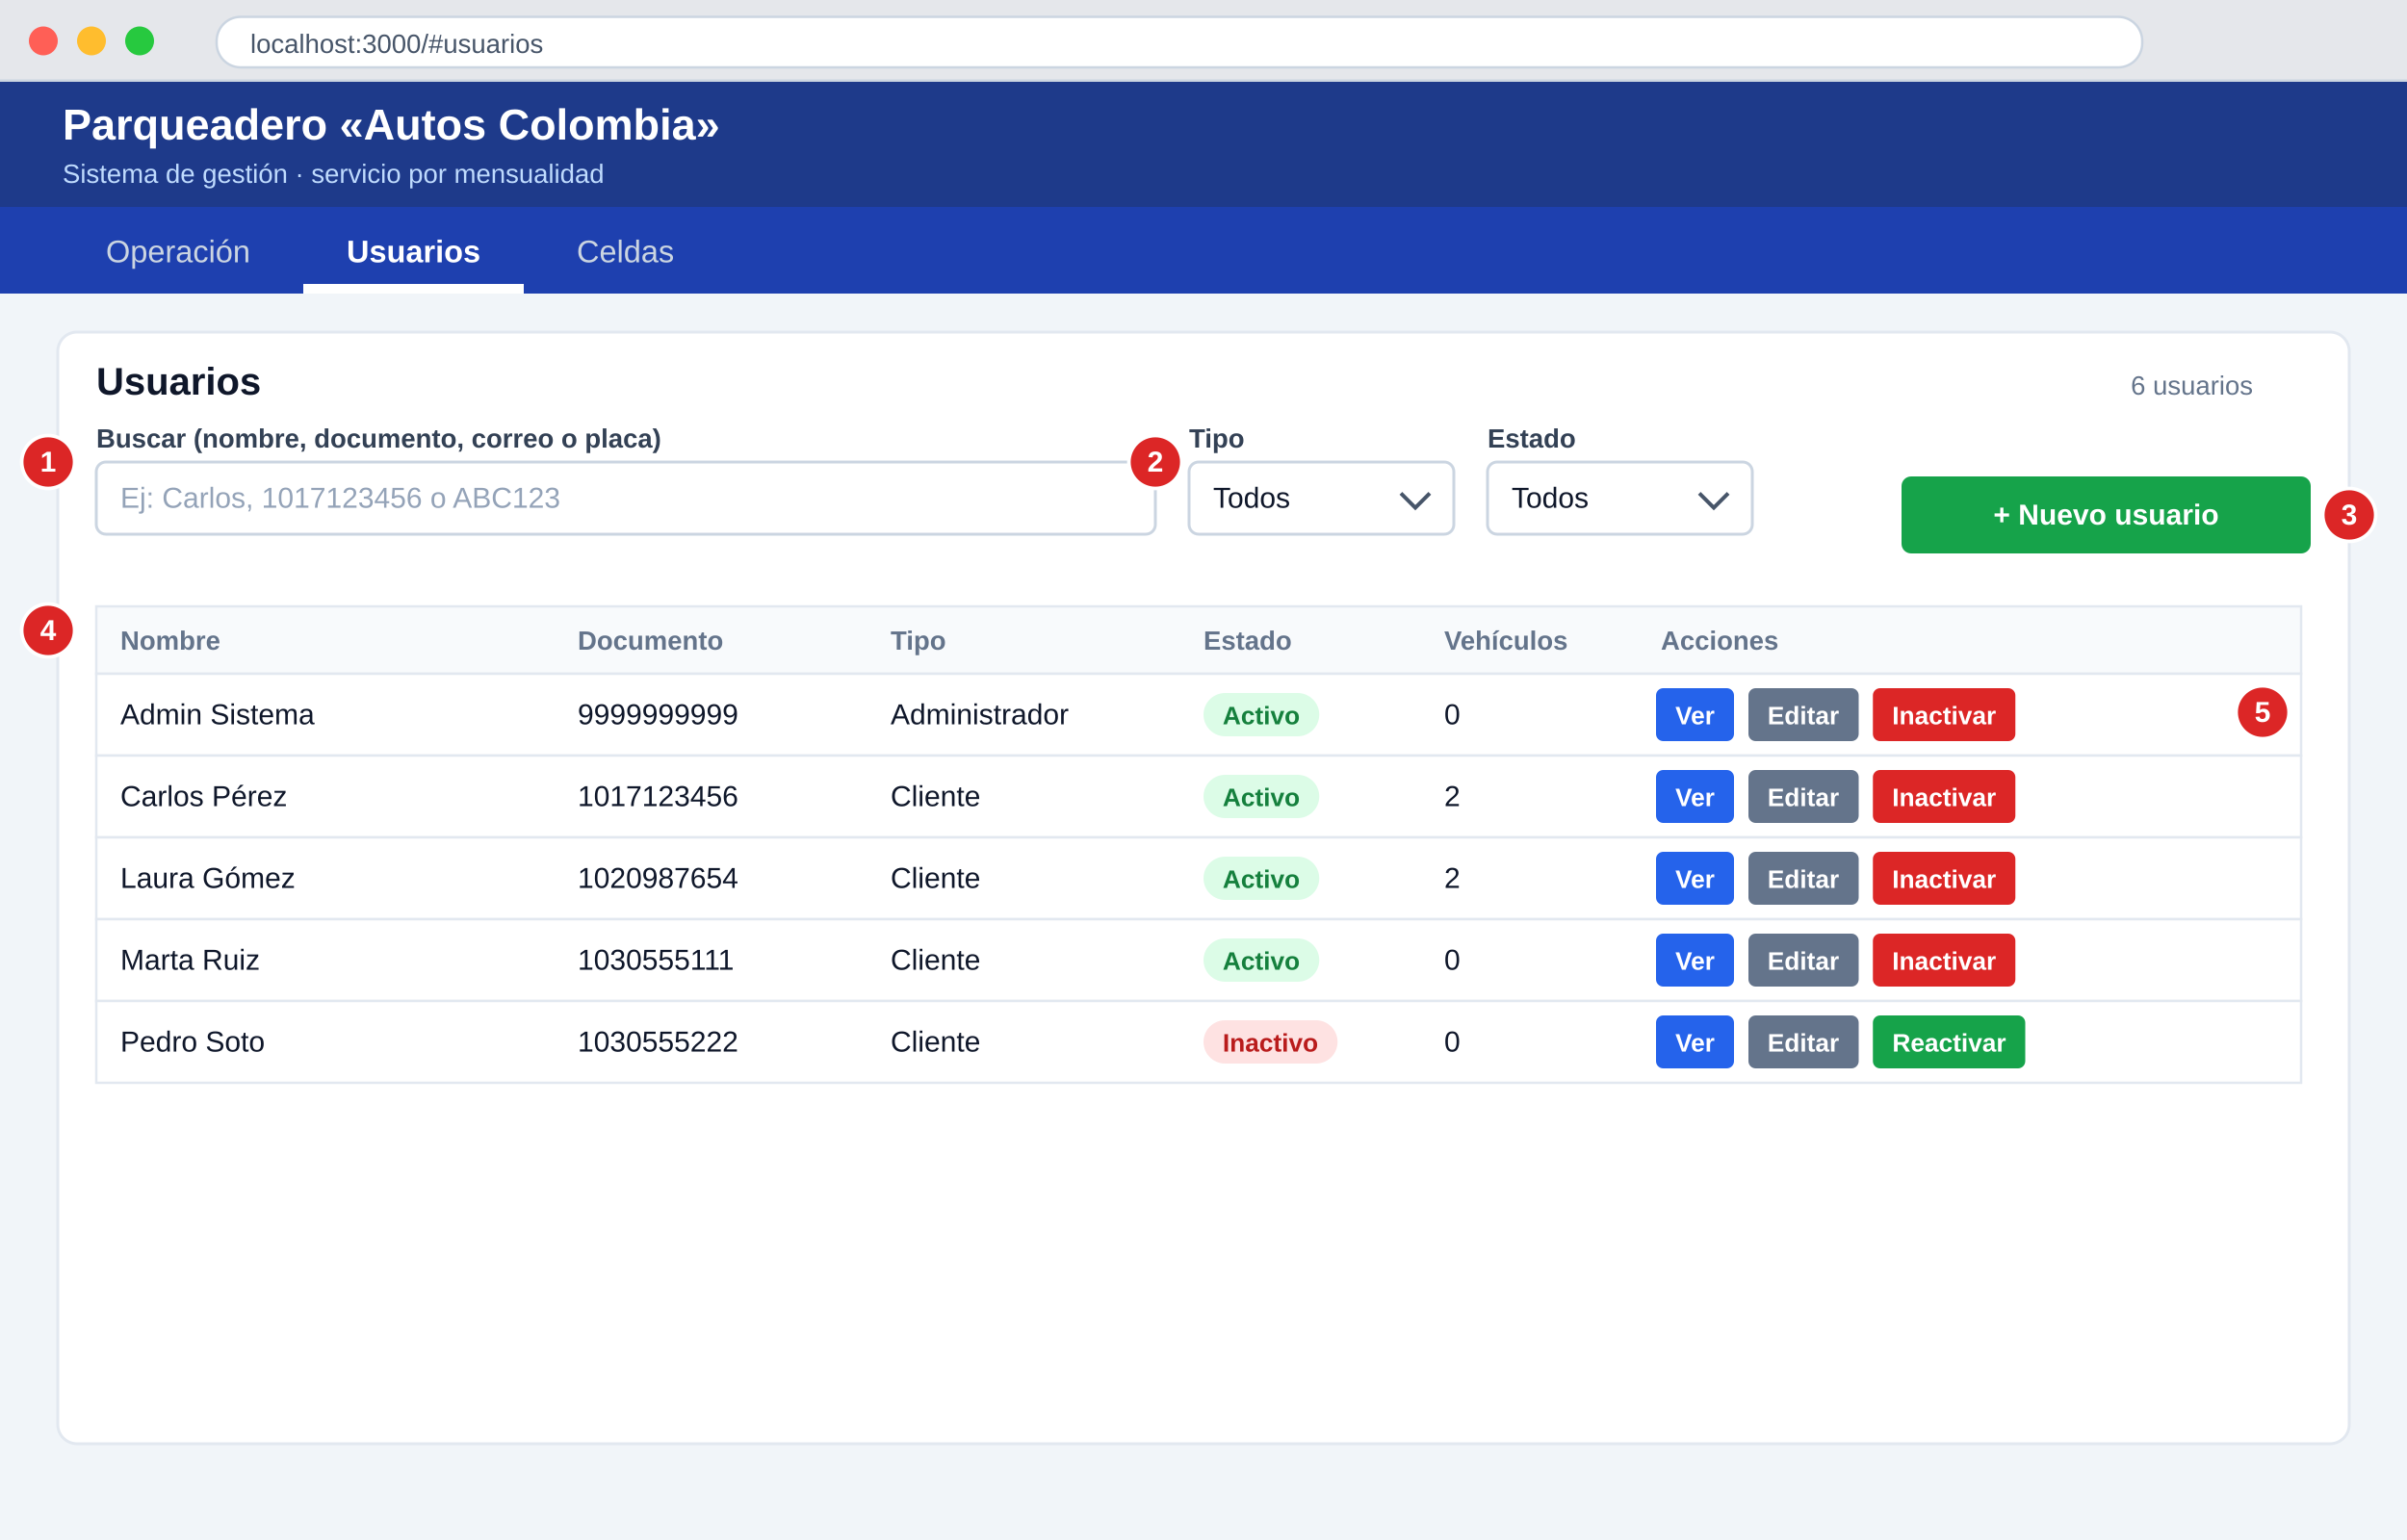
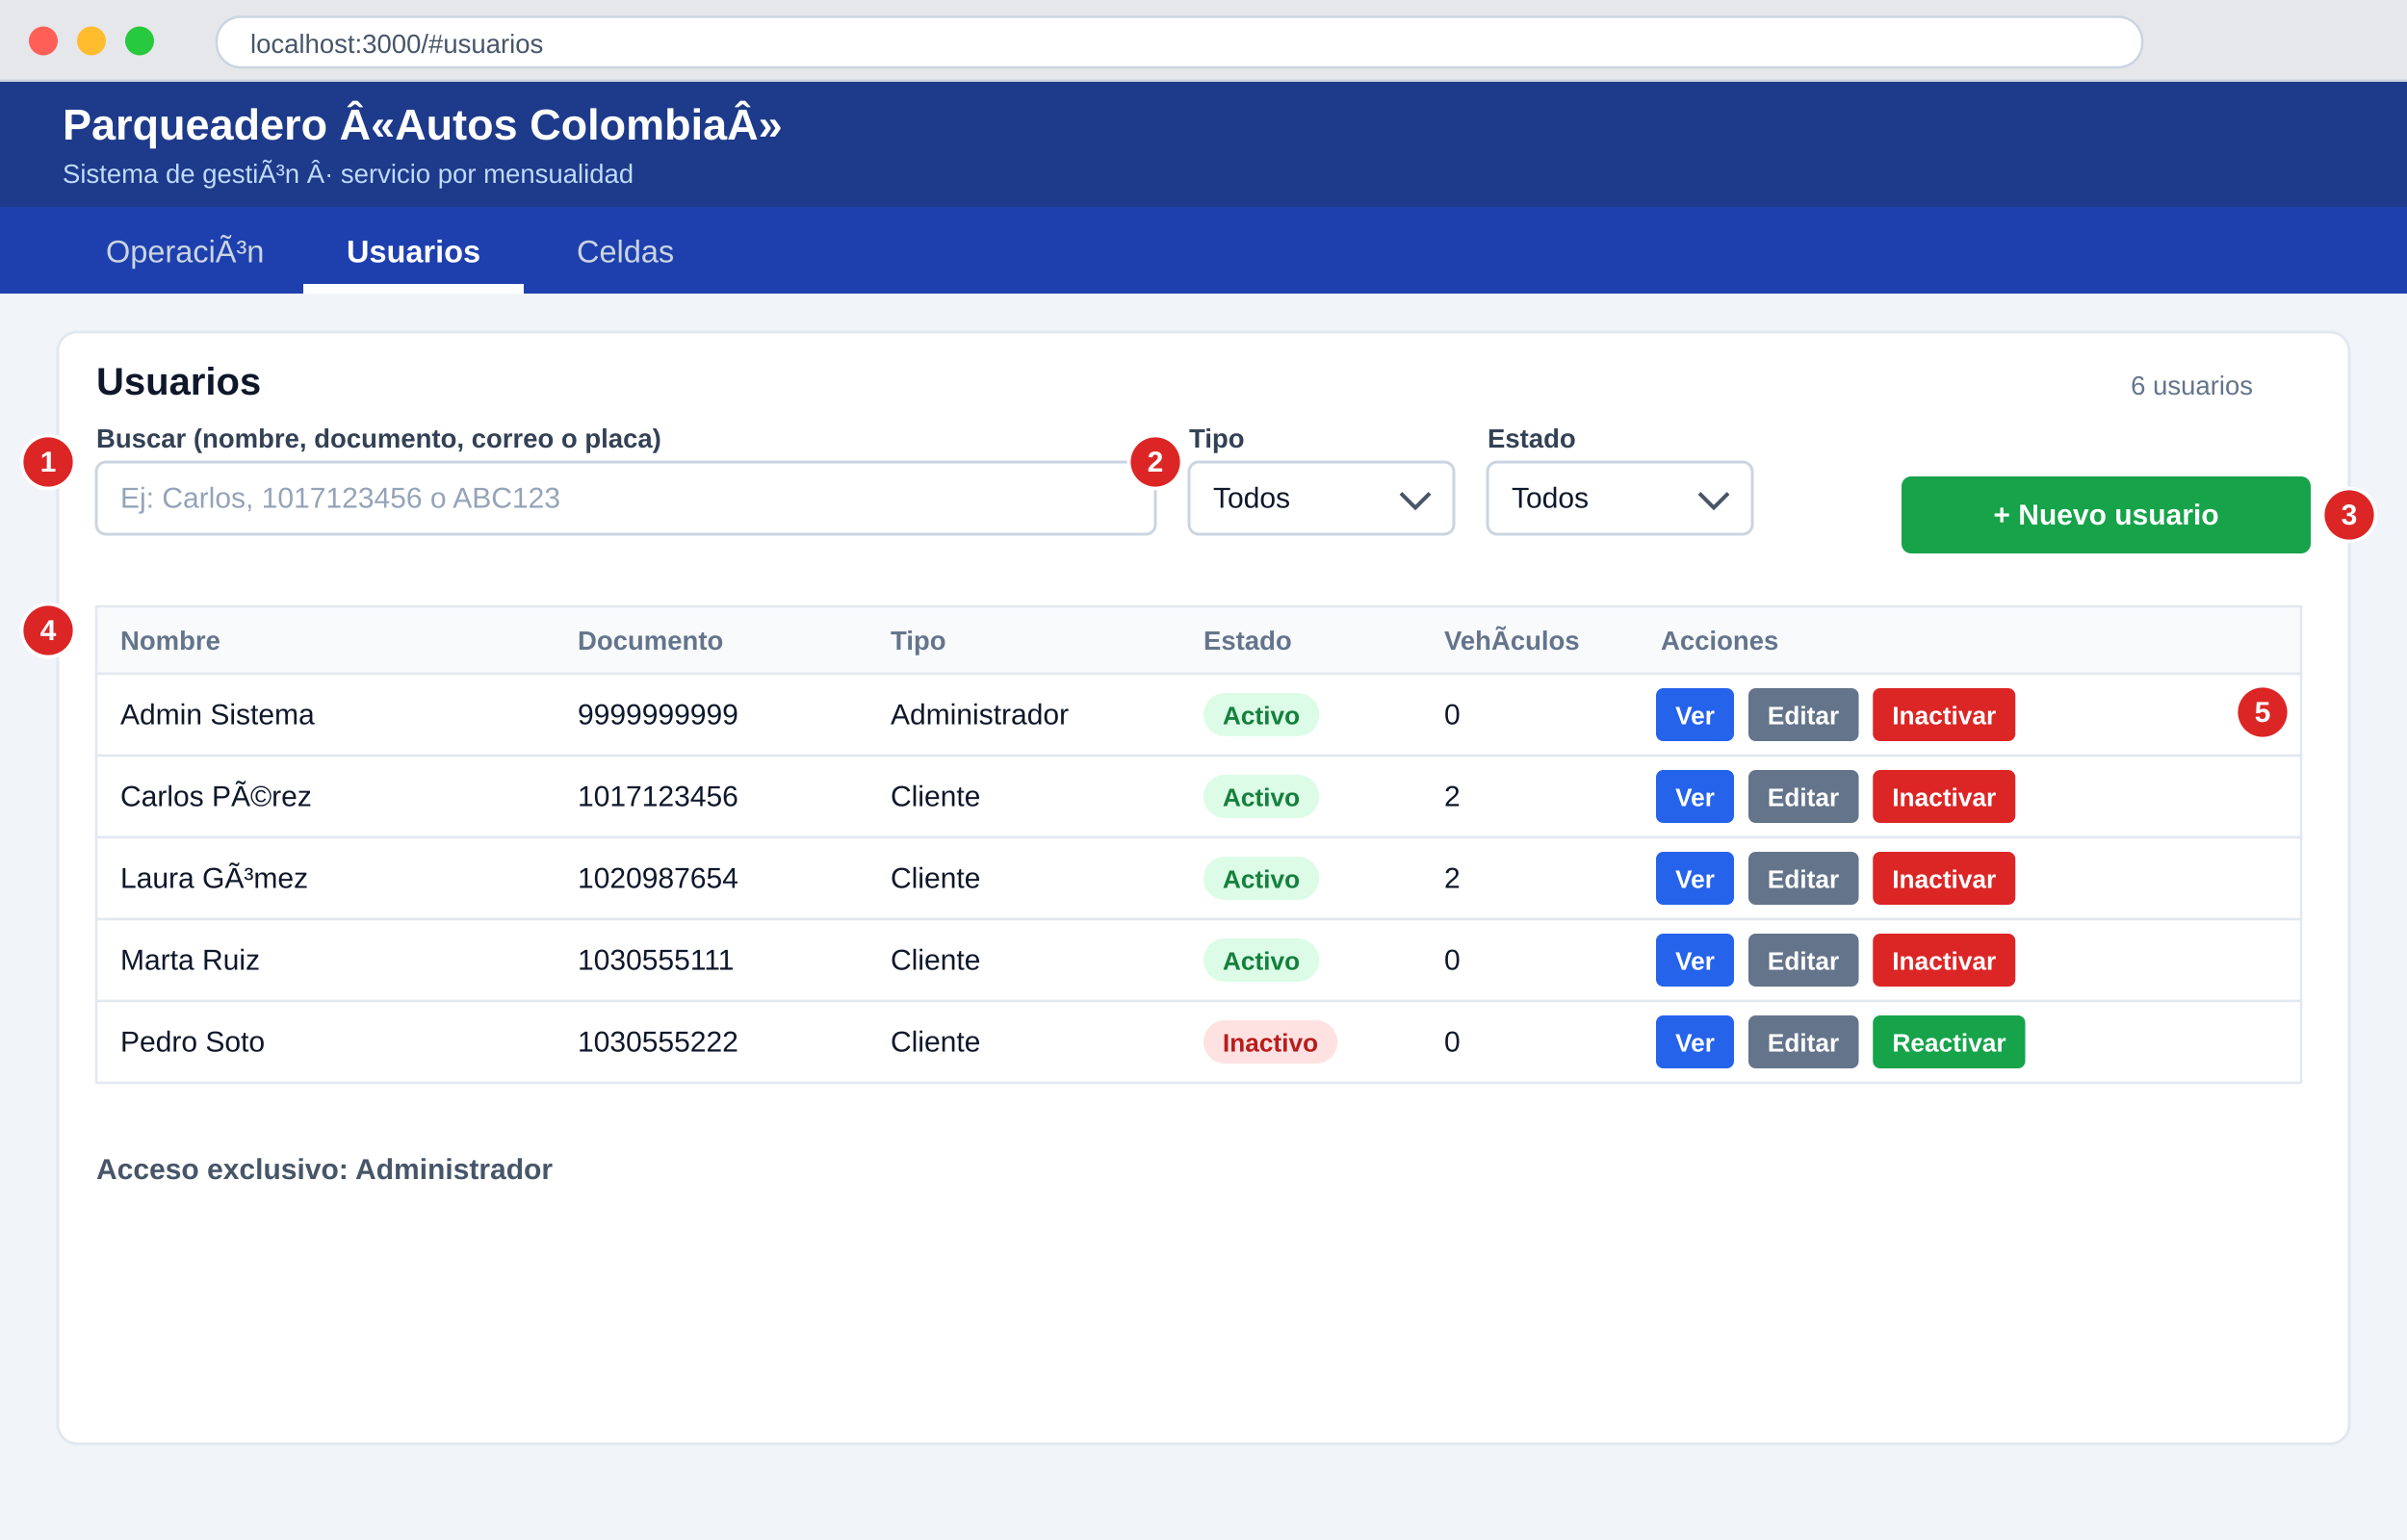
<svg xmlns="http://www.w3.org/2000/svg" width="1000" height="640" viewBox="0 0 1000 640">
  <rect x="0.0" y="0.0" width="1000.0" height="640.0" rx="0" fill="#ffffff" stroke="none" stroke-width="1" />
  <rect x="0.0" y="0.0" width="1000.0" height="640.0" rx="0" fill="#f1f5f9" stroke="none" stroke-width="1" />
  <rect x="0.0" y="0.0" width="1000.0" height="34.0" rx="0" fill="#e5e7eb" stroke="none" stroke-width="1" />
  <rect x="0.0" y="33.0" width="1000.0" height="1.0" rx="0" fill="#cbd5e1" stroke="none" stroke-width="1" />
  <circle cx="18.0" cy="17.0" r="6" fill="#ff5f56" stroke="none" stroke-width="0" />
  <circle cx="38.0" cy="17.0" r="6" fill="#ffbd2e" stroke="none" stroke-width="0" />
  <circle cx="58.0" cy="17.0" r="6" fill="#27c93f" stroke="none" stroke-width="0" />
  <rect x="90.0" y="7.0" width="800.0" height="21.0" rx="10" fill="#ffffff" stroke="#cbd5e1" stroke-width="1" />
  <text x="104.0" y="22.0" font-family="Liberation Sans, Arial, sans-serif" font-size="11" fill="#475569" text-anchor="start">localhost:3000/#usuarios</text>
  <rect x="0.0" y="34.0" width="1000.0" height="52.0" rx="0" fill="#1e3a8a" stroke="none" stroke-width="1" />
-   <text x="26.0" y="58.0" font-family="Liberation Sans, Arial, sans-serif" font-size="18" fill="#ffffff" text-anchor="start" font-weight="bold">Parqueadero «Autos Colombia»</text>
-   <text x="26.0" y="76.0" font-family="Liberation Sans, Arial, sans-serif" font-size="11" fill="#bfdbfe" text-anchor="start">Sistema de gestión · servicio por mensualidad</text>
+   <text x="26.0" y="58.0" font-family="Liberation Sans, Arial, sans-serif" font-size="18" fill="#ffffff" text-anchor="start" font-weight="bold">Parqueadero Â«Autos ColombiaÂ»</text>
+   <text x="26.0" y="76.0" font-family="Liberation Sans, Arial, sans-serif" font-size="11" fill="#bfdbfe" text-anchor="start">Sistema de gestiÃ³n Â· servicio por mensualidad</text>
  <rect x="0.0" y="86.0" width="1000.0" height="36.0" rx="0" fill="#1e40af" stroke="none" stroke-width="1" />
-   <text x="44.0" y="109.0" font-family="Liberation Sans, Arial, sans-serif" font-size="13" fill="#cbd5e1" text-anchor="start">Operación</text>
+   <text x="44.0" y="109.0" font-family="Liberation Sans, Arial, sans-serif" font-size="13" fill="#cbd5e1" text-anchor="start">OperaciÃ³n</text>
  <text x="144.0" y="109.0" font-family="Liberation Sans, Arial, sans-serif" font-size="13" fill="#ffffff" text-anchor="start" font-weight="bold">Usuarios</text>
  <rect x="126.0" y="118.0" width="91.6" height="4.0" rx="0" fill="#ffffff" stroke="none" stroke-width="1" />
  <text x="239.6" y="109.0" font-family="Liberation Sans, Arial, sans-serif" font-size="13" fill="#cbd5e1" text-anchor="start">Celdas</text>
  <rect x="24.0" y="138.0" width="952.0" height="462.0" rx="8" fill="#ffffff" stroke="#e2e8f0" stroke-width="1.2" />
  <text x="40.0" y="164.0" font-family="Liberation Sans, Arial, sans-serif" font-size="16" fill="#0f172a" text-anchor="start" font-weight="bold">Usuarios</text>
  <text x="936.0" y="164.0" font-family="Liberation Sans, Arial, sans-serif" font-size="11" fill="#64748b" text-anchor="end">6 usuarios</text>
  <text x="40.0" y="186.0" font-family="Liberation Sans, Arial, sans-serif" font-size="11" fill="#334155" text-anchor="start" font-weight="bold">Buscar (nombre, documento, correo o placa)</text>
  <rect x="40.0" y="192.0" width="440.0" height="30.0" rx="4" fill="#ffffff" stroke="#cbd5e1" stroke-width="1.2" />
  <text x="50.0" y="211.0" font-family="Liberation Sans, Arial, sans-serif" font-size="12" fill="#94a3b8" text-anchor="start">Ej: Carlos, 1017123456 o ABC123</text>
  <text x="494.0" y="186.0" font-family="Liberation Sans, Arial, sans-serif" font-size="11" fill="#334155" text-anchor="start" font-weight="bold">Tipo</text>
  <rect x="494.0" y="192.0" width="110.0" height="30.0" rx="4" fill="#ffffff" stroke="#cbd5e1" stroke-width="1.2" />
  <text x="504.0" y="211.0" font-family="Liberation Sans, Arial, sans-serif" font-size="12" fill="#0f172a" text-anchor="start">Todos</text>
  <path d="M582,205.0 l6,6 l6,-6" fill="none" stroke="#475569" stroke-width="1.6" />
  <text x="618.0" y="186.0" font-family="Liberation Sans, Arial, sans-serif" font-size="11" fill="#334155" text-anchor="start" font-weight="bold">Estado</text>
  <rect x="618.0" y="192.0" width="110.0" height="30.0" rx="4" fill="#ffffff" stroke="#cbd5e1" stroke-width="1.2" />
  <text x="628.0" y="211.0" font-family="Liberation Sans, Arial, sans-serif" font-size="12" fill="#0f172a" text-anchor="start">Todos</text>
  <path d="M706,205.0 l6,6 l6,-6" fill="none" stroke="#475569" stroke-width="1.6" />
  <rect x="790.0" y="198.0" width="170.0" height="32.0" rx="4" fill="#16a34a" stroke="none" stroke-width="0" />
  <text x="875.0" y="218.0" font-family="Liberation Sans, Arial, sans-serif" font-size="12" fill="#ffffff" text-anchor="middle" font-weight="bold">+ Nuevo usuario</text>
  <circle cx="20.0" cy="192.0" r="11" fill="#dc2626" stroke="#ffffff" stroke-width="1.5" />
  <text x="20.0" y="196.0" font-family="Liberation Sans, Arial, sans-serif" font-size="12" fill="#ffffff" text-anchor="middle" font-weight="bold">1</text>
  <circle cx="480.0" cy="192.0" r="11" fill="#dc2626" stroke="#ffffff" stroke-width="1.5" />
  <text x="480.0" y="196.0" font-family="Liberation Sans, Arial, sans-serif" font-size="12" fill="#ffffff" text-anchor="middle" font-weight="bold">2</text>
  <circle cx="976.0" cy="214.0" r="11" fill="#dc2626" stroke="#ffffff" stroke-width="1.5" />
  <text x="976.0" y="218.0" font-family="Liberation Sans, Arial, sans-serif" font-size="12" fill="#ffffff" text-anchor="middle" font-weight="bold">3</text>
  <rect x="40.0" y="252.0" width="916.0" height="28.0" rx="0" fill="#f8fafc" stroke="#e2e8f0" stroke-width="1" />
  <text x="50.0" y="270.0" font-family="Liberation Sans, Arial, sans-serif" font-size="11" fill="#64748b" text-anchor="start" font-weight="bold">Nombre</text>
  <text x="240.0" y="270.0" font-family="Liberation Sans, Arial, sans-serif" font-size="11" fill="#64748b" text-anchor="start" font-weight="bold">Documento</text>
  <text x="370.0" y="270.0" font-family="Liberation Sans, Arial, sans-serif" font-size="11" fill="#64748b" text-anchor="start" font-weight="bold">Tipo</text>
  <text x="500.0" y="270.0" font-family="Liberation Sans, Arial, sans-serif" font-size="11" fill="#64748b" text-anchor="start" font-weight="bold">Estado</text>
-   <text x="600.0" y="270.0" font-family="Liberation Sans, Arial, sans-serif" font-size="11" fill="#64748b" text-anchor="start" font-weight="bold">Vehículos</text>
+   <text x="600.0" y="270.0" font-family="Liberation Sans, Arial, sans-serif" font-size="11" fill="#64748b" text-anchor="start" font-weight="bold">VehÃ­culos</text>
  <text x="690.0" y="270.0" font-family="Liberation Sans, Arial, sans-serif" font-size="11" fill="#64748b" text-anchor="start" font-weight="bold">Acciones</text>
  <rect x="40.0" y="280.0" width="916.0" height="34.0" rx="0" fill="#ffffff" stroke="#e2e8f0" stroke-width="1" />
  <text x="50.0" y="301.0" font-family="Liberation Sans, Arial, sans-serif" font-size="12" fill="#0f172a" text-anchor="start">Admin Sistema</text>
  <text x="240.0" y="301.0" font-family="Liberation Sans, Arial, sans-serif" font-size="12" fill="#0f172a" text-anchor="start">9999999999</text>
  <text x="370.0" y="301.0" font-family="Liberation Sans, Arial, sans-serif" font-size="12" fill="#0f172a" text-anchor="start">Administrador</text>
  <rect x="500.0" y="288.0" width="48.1" height="18.0" rx="9" fill="#dcfce7" stroke="none" stroke-width="0" />
  <text x="524.0" y="301.0" font-family="Liberation Sans, Arial, sans-serif" font-size="10.5" fill="#15803d" text-anchor="middle" font-weight="bold">Activo</text>
  <text x="600.0" y="301.0" font-family="Liberation Sans, Arial, sans-serif" font-size="12" fill="#0f172a" text-anchor="start">0</text>
  <rect x="688.0" y="286.0" width="32.4" height="22.0" rx="3" fill="#2563eb" stroke="none" stroke-width="0" />
  <text x="704.2" y="301.0" font-family="Liberation Sans, Arial, sans-serif" font-size="10.5" fill="#ffffff" text-anchor="middle" font-weight="bold">Ver</text>
  <rect x="726.4" y="286.0" width="45.8" height="22.0" rx="3" fill="#64748b" stroke="none" stroke-width="0" />
  <text x="749.2" y="301.0" font-family="Liberation Sans, Arial, sans-serif" font-size="10.5" fill="#ffffff" text-anchor="middle" font-weight="bold">Editar</text>
  <rect x="778.1" y="286.0" width="59.2" height="22.0" rx="3" fill="#dc2626" stroke="none" stroke-width="0" />
  <text x="807.7" y="301.0" font-family="Liberation Sans, Arial, sans-serif" font-size="10.5" fill="#ffffff" text-anchor="middle" font-weight="bold">Inactivar</text>
  <rect x="40.0" y="314.0" width="916.0" height="34.0" rx="0" fill="#ffffff" stroke="#e2e8f0" stroke-width="1" />
-   <text x="50.0" y="335.0" font-family="Liberation Sans, Arial, sans-serif" font-size="12" fill="#0f172a" text-anchor="start">Carlos Pérez</text>
+   <text x="50.0" y="335.0" font-family="Liberation Sans, Arial, sans-serif" font-size="12" fill="#0f172a" text-anchor="start">Carlos PÃ©rez</text>
  <text x="240.0" y="335.0" font-family="Liberation Sans, Arial, sans-serif" font-size="12" fill="#0f172a" text-anchor="start">1017123456</text>
  <text x="370.0" y="335.0" font-family="Liberation Sans, Arial, sans-serif" font-size="12" fill="#0f172a" text-anchor="start">Cliente</text>
  <rect x="500.0" y="322.0" width="48.1" height="18.0" rx="9" fill="#dcfce7" stroke="none" stroke-width="0" />
  <text x="524.0" y="335.0" font-family="Liberation Sans, Arial, sans-serif" font-size="10.5" fill="#15803d" text-anchor="middle" font-weight="bold">Activo</text>
  <text x="600.0" y="335.0" font-family="Liberation Sans, Arial, sans-serif" font-size="12" fill="#0f172a" text-anchor="start">2</text>
  <rect x="688.0" y="320.0" width="32.4" height="22.0" rx="3" fill="#2563eb" stroke="none" stroke-width="0" />
  <text x="704.2" y="335.0" font-family="Liberation Sans, Arial, sans-serif" font-size="10.5" fill="#ffffff" text-anchor="middle" font-weight="bold">Ver</text>
  <rect x="726.4" y="320.0" width="45.8" height="22.0" rx="3" fill="#64748b" stroke="none" stroke-width="0" />
  <text x="749.2" y="335.0" font-family="Liberation Sans, Arial, sans-serif" font-size="10.5" fill="#ffffff" text-anchor="middle" font-weight="bold">Editar</text>
  <rect x="778.1" y="320.0" width="59.2" height="22.0" rx="3" fill="#dc2626" stroke="none" stroke-width="0" />
  <text x="807.7" y="335.0" font-family="Liberation Sans, Arial, sans-serif" font-size="10.5" fill="#ffffff" text-anchor="middle" font-weight="bold">Inactivar</text>
  <rect x="40.0" y="348.0" width="916.0" height="34.0" rx="0" fill="#ffffff" stroke="#e2e8f0" stroke-width="1" />
-   <text x="50.0" y="369.0" font-family="Liberation Sans, Arial, sans-serif" font-size="12" fill="#0f172a" text-anchor="start">Laura Gómez</text>
+   <text x="50.0" y="369.0" font-family="Liberation Sans, Arial, sans-serif" font-size="12" fill="#0f172a" text-anchor="start">Laura GÃ³mez</text>
  <text x="240.0" y="369.0" font-family="Liberation Sans, Arial, sans-serif" font-size="12" fill="#0f172a" text-anchor="start">1020987654</text>
  <text x="370.0" y="369.0" font-family="Liberation Sans, Arial, sans-serif" font-size="12" fill="#0f172a" text-anchor="start">Cliente</text>
  <rect x="500.0" y="356.0" width="48.1" height="18.0" rx="9" fill="#dcfce7" stroke="none" stroke-width="0" />
  <text x="524.0" y="369.0" font-family="Liberation Sans, Arial, sans-serif" font-size="10.5" fill="#15803d" text-anchor="middle" font-weight="bold">Activo</text>
  <text x="600.0" y="369.0" font-family="Liberation Sans, Arial, sans-serif" font-size="12" fill="#0f172a" text-anchor="start">2</text>
  <rect x="688.0" y="354.0" width="32.4" height="22.0" rx="3" fill="#2563eb" stroke="none" stroke-width="0" />
  <text x="704.2" y="369.0" font-family="Liberation Sans, Arial, sans-serif" font-size="10.5" fill="#ffffff" text-anchor="middle" font-weight="bold">Ver</text>
  <rect x="726.4" y="354.0" width="45.8" height="22.0" rx="3" fill="#64748b" stroke="none" stroke-width="0" />
  <text x="749.2" y="369.0" font-family="Liberation Sans, Arial, sans-serif" font-size="10.5" fill="#ffffff" text-anchor="middle" font-weight="bold">Editar</text>
  <rect x="778.1" y="354.0" width="59.2" height="22.0" rx="3" fill="#dc2626" stroke="none" stroke-width="0" />
  <text x="807.7" y="369.0" font-family="Liberation Sans, Arial, sans-serif" font-size="10.5" fill="#ffffff" text-anchor="middle" font-weight="bold">Inactivar</text>
  <rect x="40.0" y="382.0" width="916.0" height="34.0" rx="0" fill="#ffffff" stroke="#e2e8f0" stroke-width="1" />
  <text x="50.0" y="403.0" font-family="Liberation Sans, Arial, sans-serif" font-size="12" fill="#0f172a" text-anchor="start">Marta Ruiz</text>
  <text x="240.0" y="403.0" font-family="Liberation Sans, Arial, sans-serif" font-size="12" fill="#0f172a" text-anchor="start">1030555111</text>
  <text x="370.0" y="403.0" font-family="Liberation Sans, Arial, sans-serif" font-size="12" fill="#0f172a" text-anchor="start">Cliente</text>
  <rect x="500.0" y="390.0" width="48.1" height="18.0" rx="9" fill="#dcfce7" stroke="none" stroke-width="0" />
  <text x="524.0" y="403.0" font-family="Liberation Sans, Arial, sans-serif" font-size="10.5" fill="#15803d" text-anchor="middle" font-weight="bold">Activo</text>
  <text x="600.0" y="403.0" font-family="Liberation Sans, Arial, sans-serif" font-size="12" fill="#0f172a" text-anchor="start">0</text>
  <rect x="688.0" y="388.0" width="32.4" height="22.0" rx="3" fill="#2563eb" stroke="none" stroke-width="0" />
  <text x="704.2" y="403.0" font-family="Liberation Sans, Arial, sans-serif" font-size="10.5" fill="#ffffff" text-anchor="middle" font-weight="bold">Ver</text>
  <rect x="726.4" y="388.0" width="45.8" height="22.0" rx="3" fill="#64748b" stroke="none" stroke-width="0" />
  <text x="749.2" y="403.0" font-family="Liberation Sans, Arial, sans-serif" font-size="10.5" fill="#ffffff" text-anchor="middle" font-weight="bold">Editar</text>
  <rect x="778.1" y="388.0" width="59.2" height="22.0" rx="3" fill="#dc2626" stroke="none" stroke-width="0" />
  <text x="807.7" y="403.0" font-family="Liberation Sans, Arial, sans-serif" font-size="10.5" fill="#ffffff" text-anchor="middle" font-weight="bold">Inactivar</text>
  <rect x="40.0" y="416.0" width="916.0" height="34.0" rx="0" fill="#ffffff" stroke="#e2e8f0" stroke-width="1" />
  <text x="50.0" y="437.0" font-family="Liberation Sans, Arial, sans-serif" font-size="12" fill="#0f172a" text-anchor="start">Pedro Soto</text>
  <text x="240.0" y="437.0" font-family="Liberation Sans, Arial, sans-serif" font-size="12" fill="#0f172a" text-anchor="start">1030555222</text>
  <text x="370.0" y="437.0" font-family="Liberation Sans, Arial, sans-serif" font-size="12" fill="#0f172a" text-anchor="start">Cliente</text>
  <rect x="500.0" y="424.0" width="55.7" height="18.0" rx="9" fill="#fee2e2" stroke="none" stroke-width="0" />
  <text x="527.8" y="437.0" font-family="Liberation Sans, Arial, sans-serif" font-size="10.5" fill="#b91c1c" text-anchor="middle" font-weight="bold">Inactivo</text>
  <text x="600.0" y="437.0" font-family="Liberation Sans, Arial, sans-serif" font-size="12" fill="#0f172a" text-anchor="start">0</text>
  <rect x="688.0" y="422.0" width="32.4" height="22.0" rx="3" fill="#2563eb" stroke="none" stroke-width="0" />
  <text x="704.2" y="437.0" font-family="Liberation Sans, Arial, sans-serif" font-size="10.5" fill="#ffffff" text-anchor="middle" font-weight="bold">Ver</text>
  <rect x="726.4" y="422.0" width="45.8" height="22.0" rx="3" fill="#64748b" stroke="none" stroke-width="0" />
  <text x="749.2" y="437.0" font-family="Liberation Sans, Arial, sans-serif" font-size="10.5" fill="#ffffff" text-anchor="middle" font-weight="bold">Editar</text>
  <rect x="778.1" y="422.0" width="63.3" height="22.0" rx="3" fill="#16a34a" stroke="none" stroke-width="0" />
  <text x="809.8" y="437.0" font-family="Liberation Sans, Arial, sans-serif" font-size="10.5" fill="#ffffff" text-anchor="middle" font-weight="bold">Reactivar</text>
  <circle cx="20.0" cy="262.0" r="11" fill="#dc2626" stroke="#ffffff" stroke-width="1.5" />
  <text x="20.0" y="266.0" font-family="Liberation Sans, Arial, sans-serif" font-size="12" fill="#ffffff" text-anchor="middle" font-weight="bold">4</text>
  <circle cx="940.0" cy="296.0" r="11" fill="#dc2626" stroke="#ffffff" stroke-width="1.5" />
  <text x="940.0" y="300.0" font-family="Liberation Sans, Arial, sans-serif" font-size="12" fill="#ffffff" text-anchor="middle" font-weight="bold">5</text>
+   <text x="40" y="490" font-family="Liberation Sans, Arial, sans-serif" font-size="12" fill="#475569" font-weight="bold">Acceso exclusivo: Administrador</text>
</svg>
